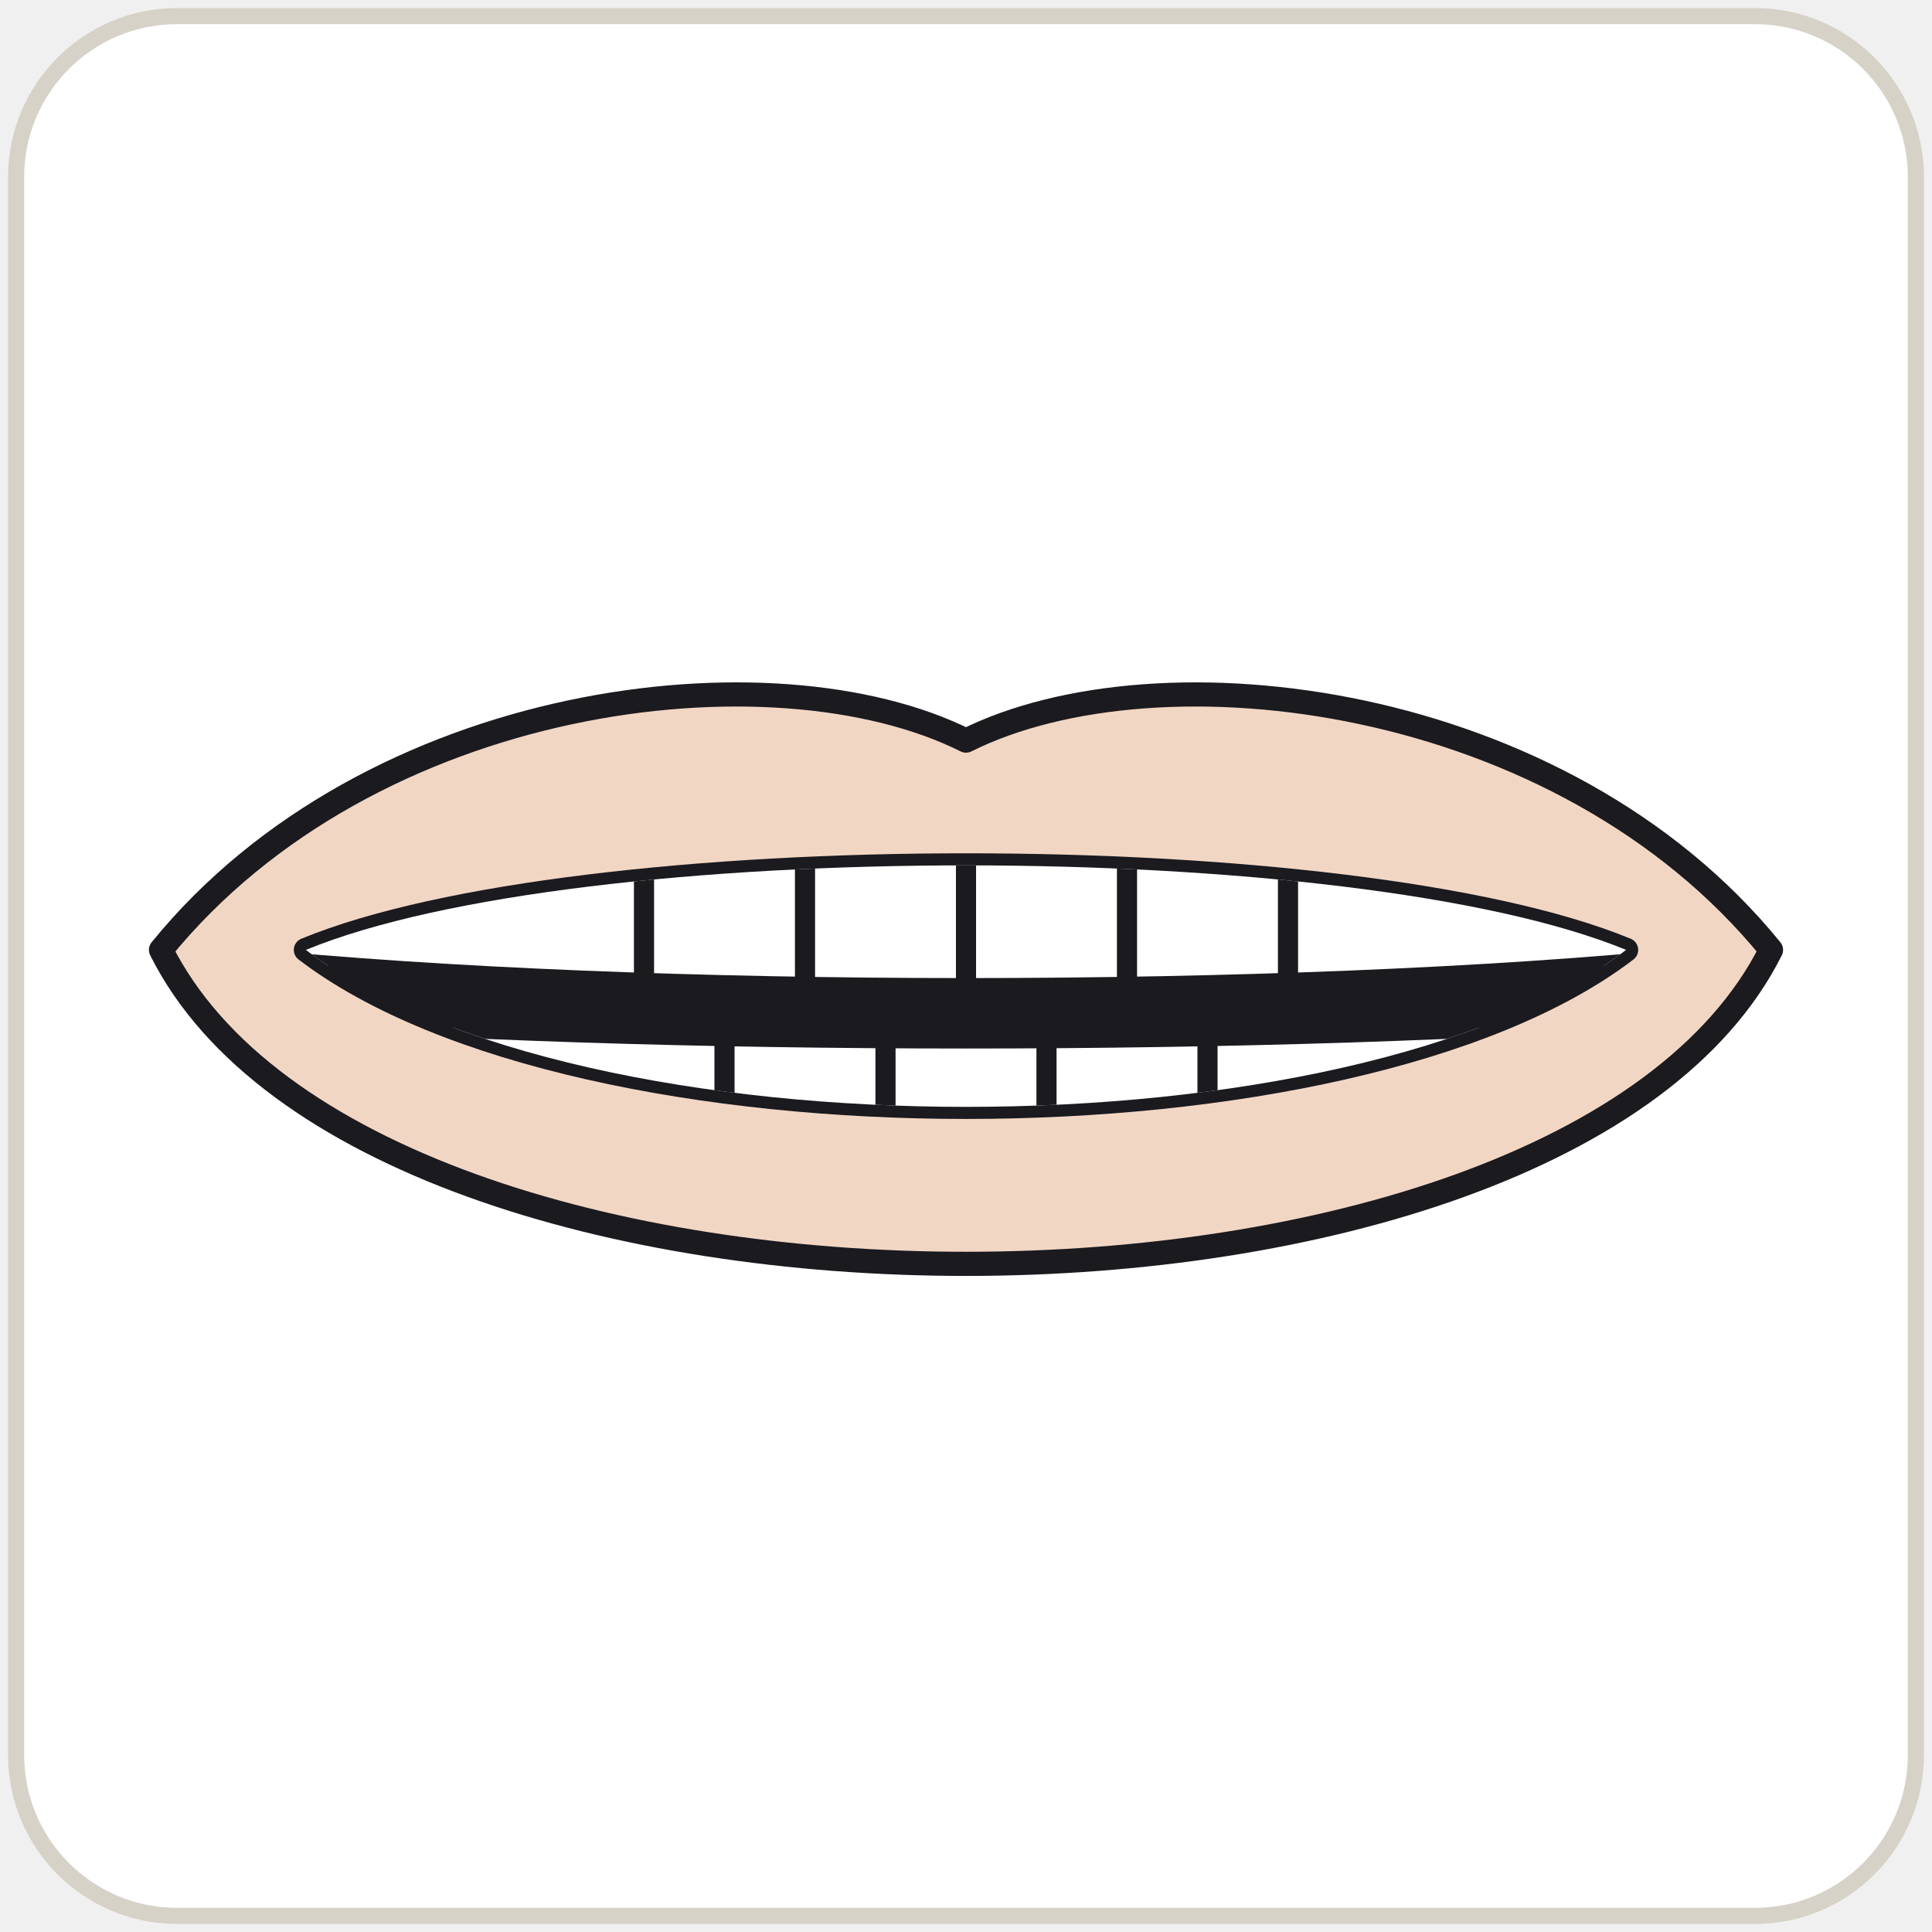
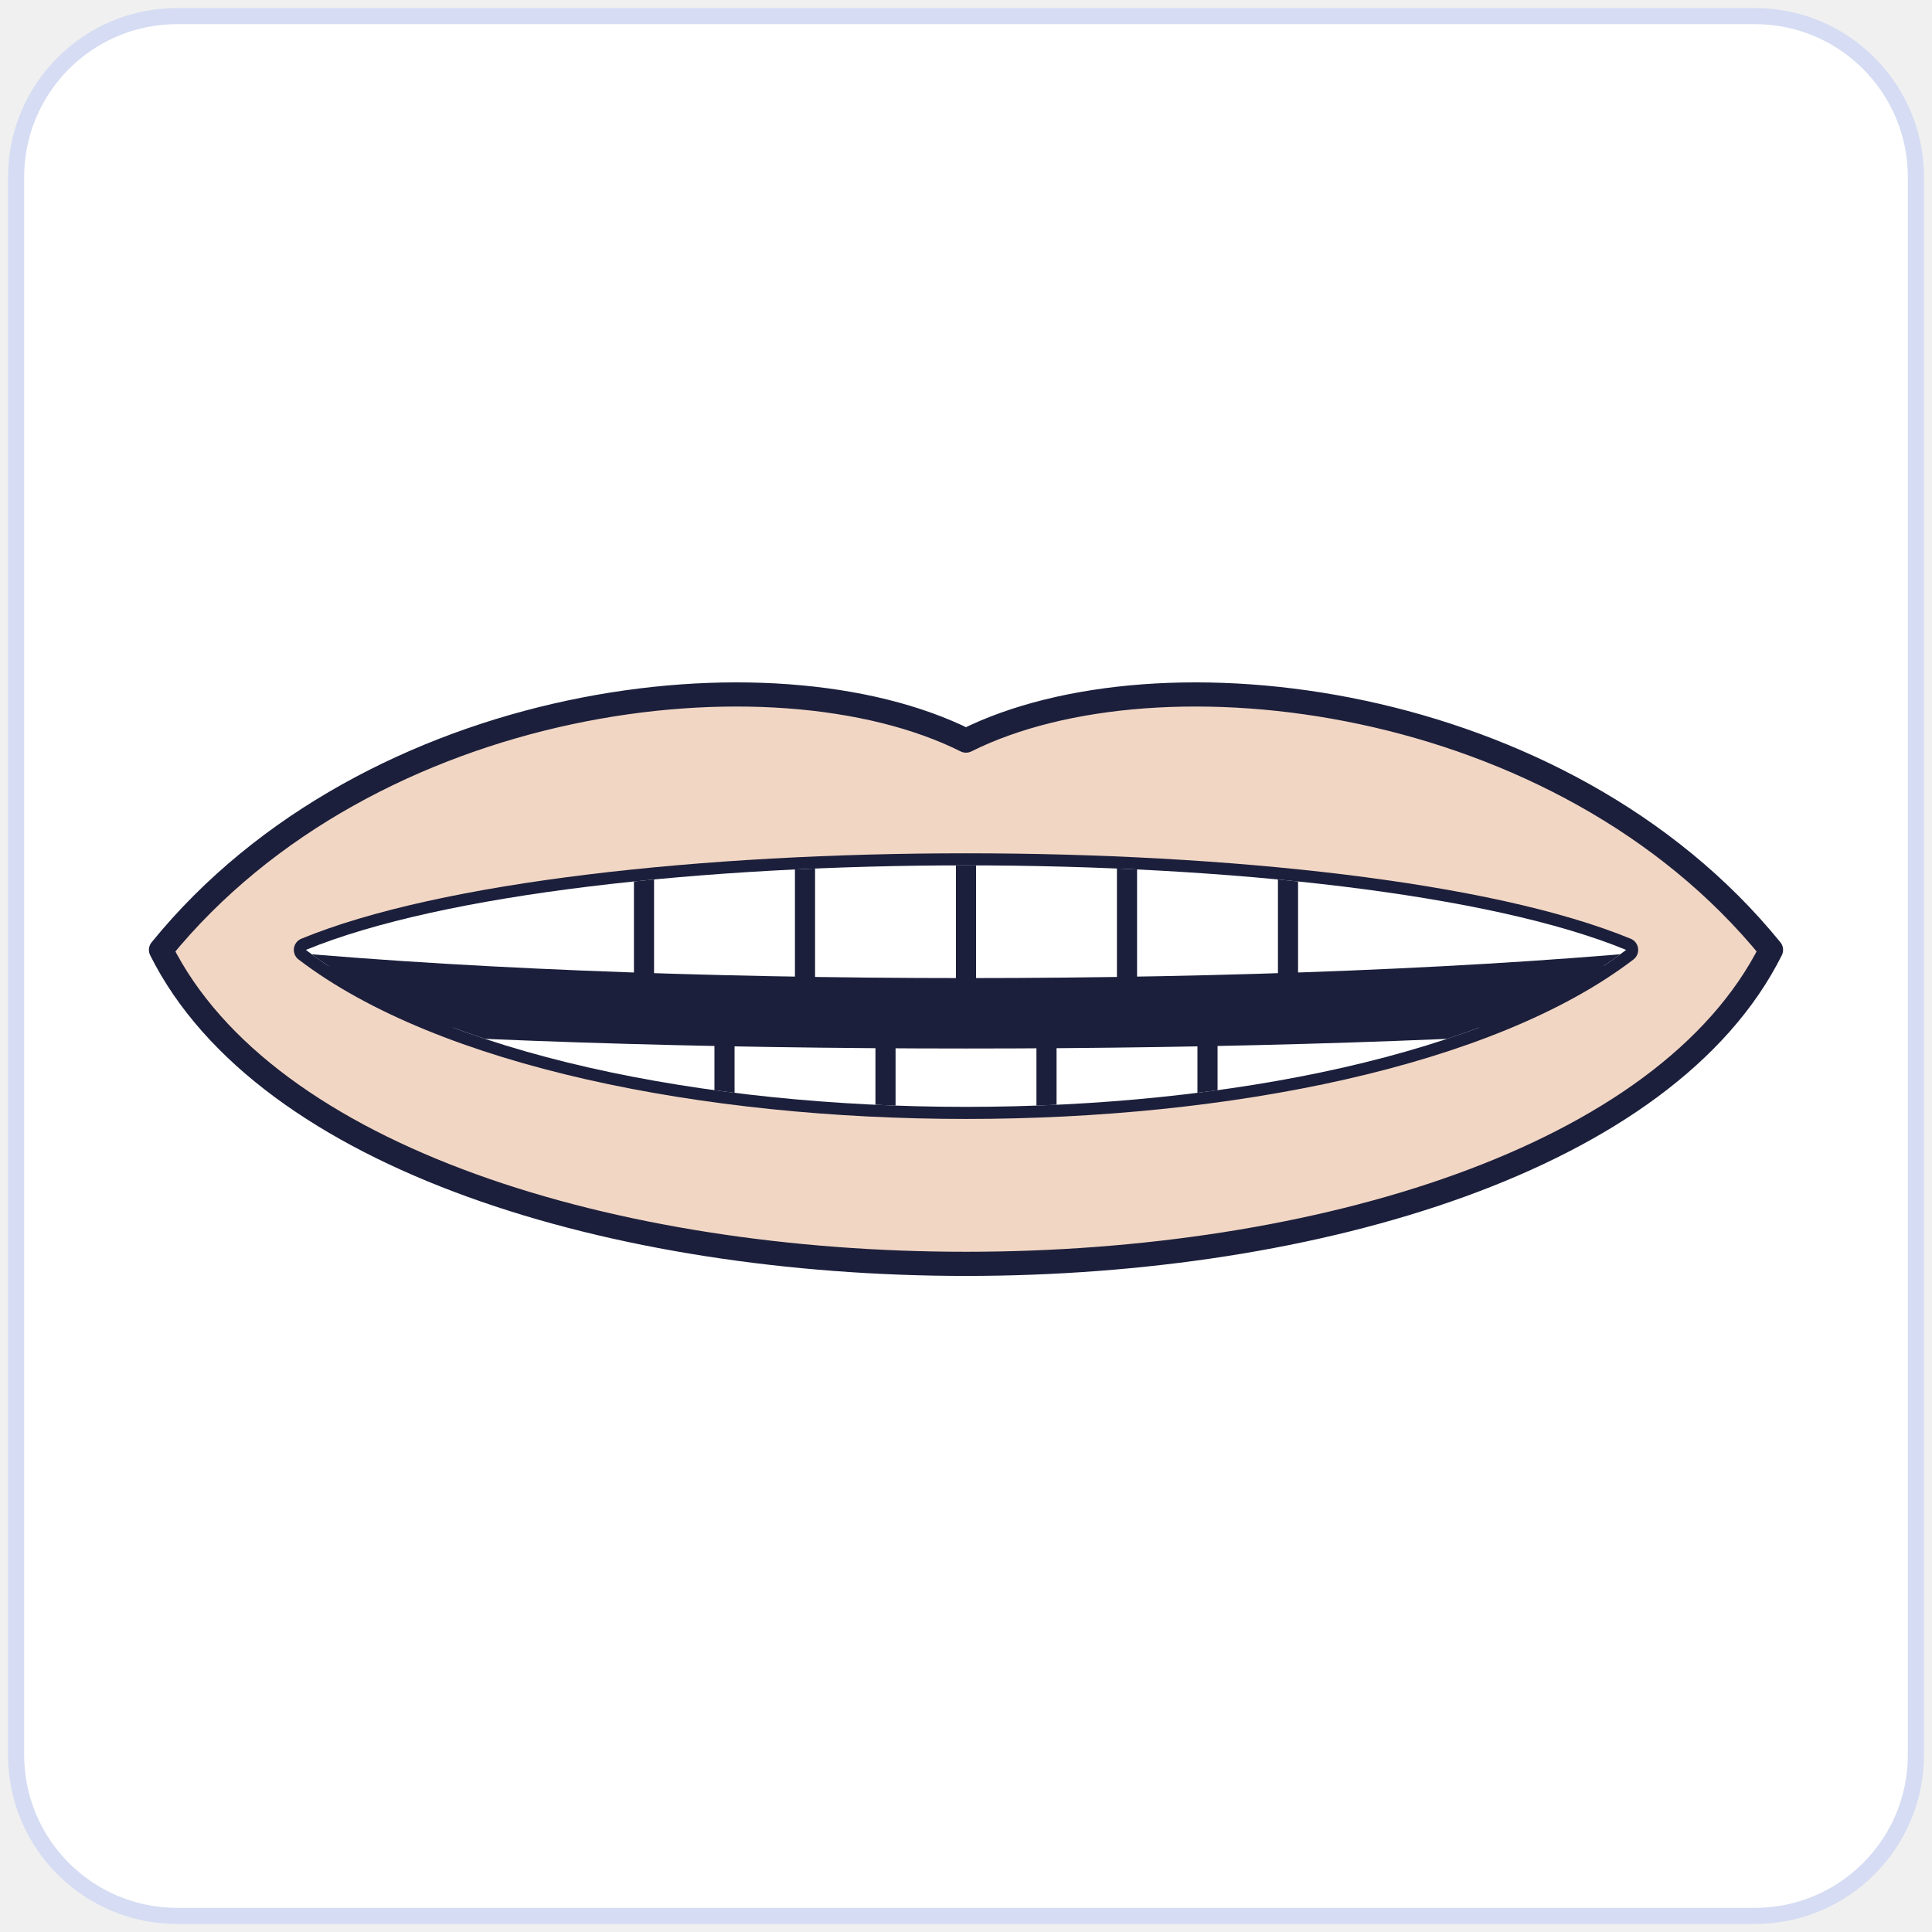
<svg xmlns="http://www.w3.org/2000/svg" viewBox="0 0 240 240" role="img" aria-labelledby="title">
  <defs>
    <clipPath id="panel">
      <rect x="2" y="2" width="236" height="236" rx="20" />
    </clipPath>
    <clipPath id="opening">
      <path d="M38 118 C72 104 168 104 202 118 C168 144 72 144 38 118 Z" />
    </clipPath>
  </defs>
  <rect x="2" y="2" width="236" height="236" rx="20" fill="#ffffff" />
-   <g clip-path="url(#panel)" stroke="#1a1a1f" stroke-width="3" stroke-linejoin="round" stroke-linecap="round">
+   <g clip-path="url(#panel)" stroke="#1b1f3b" stroke-width="3" stroke-linejoin="round" stroke-linecap="round">
    <path fill="#f2d6c4" d="M20 118 C46 86 96 80 120 92 C144 80 194 86 220 118 C194 170 46 170 20 118 Z" />
-     <path fill="#1a1a1f" d="M38 118 C72 104 168 104 202 118 C168 144 72 144 38 118 Z" />
+     <path fill="#1b1f3b" d="M38 118 C72 104 168 104 202 118 C168 144 72 144 38 118 Z" />
    <g clip-path="url(#opening)" fill="#ffffff" stroke-width="2.5">
      <path d="M30 96 H210 V119 C160 124 80 124 30 119 Z" />
      <path d="M30 126 C80 130 160 130 210 126 V150 H30 Z" />
      <path fill="none" d="M120 96 V124 M100 96 V123 M140 96 V123 M80 96 V122 M160 96 V122 M110 128 V150 M130 128 V150 M90 127 V150 M150 127 V150" />
    </g>
  </g>
-   <rect x="2" y="2" width="236" height="236" rx="20" fill="none" stroke="#d6d2c8" stroke-width="2" />
+   <rect x="2" y="2" width="236" height="236" rx="20" fill="none" stroke="#d5dcf3" stroke-width="2" />
</svg>
